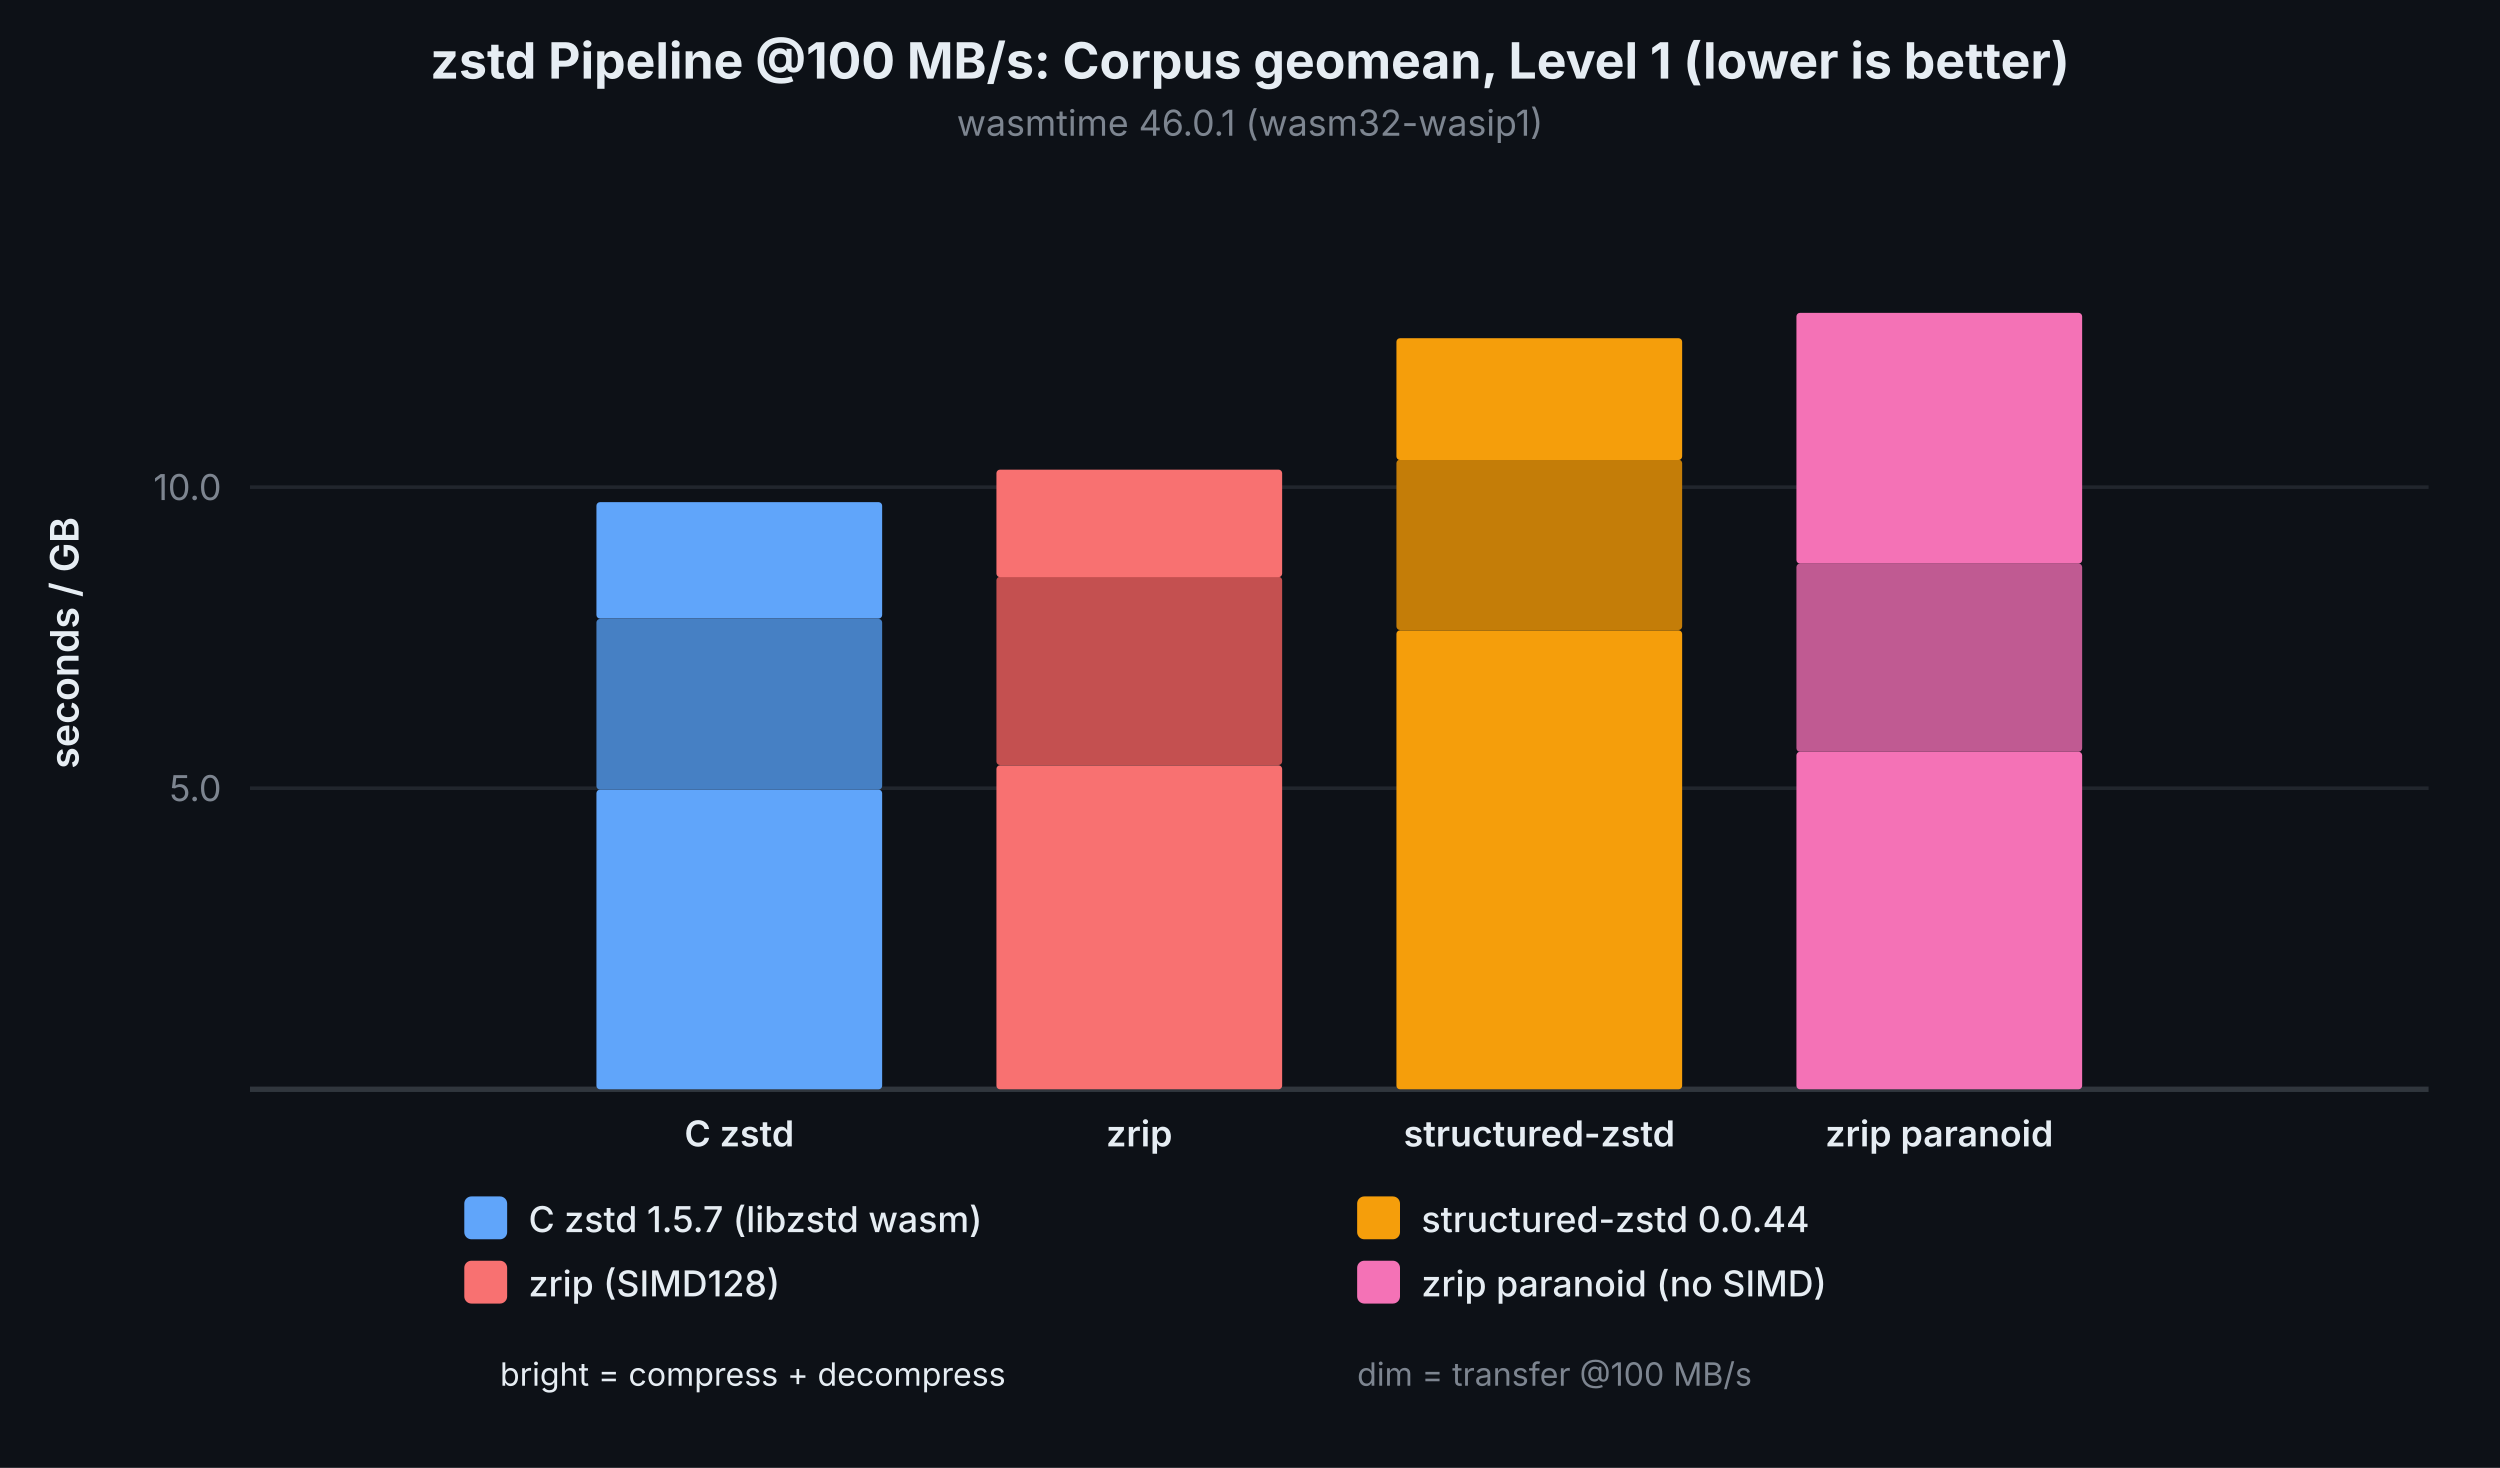
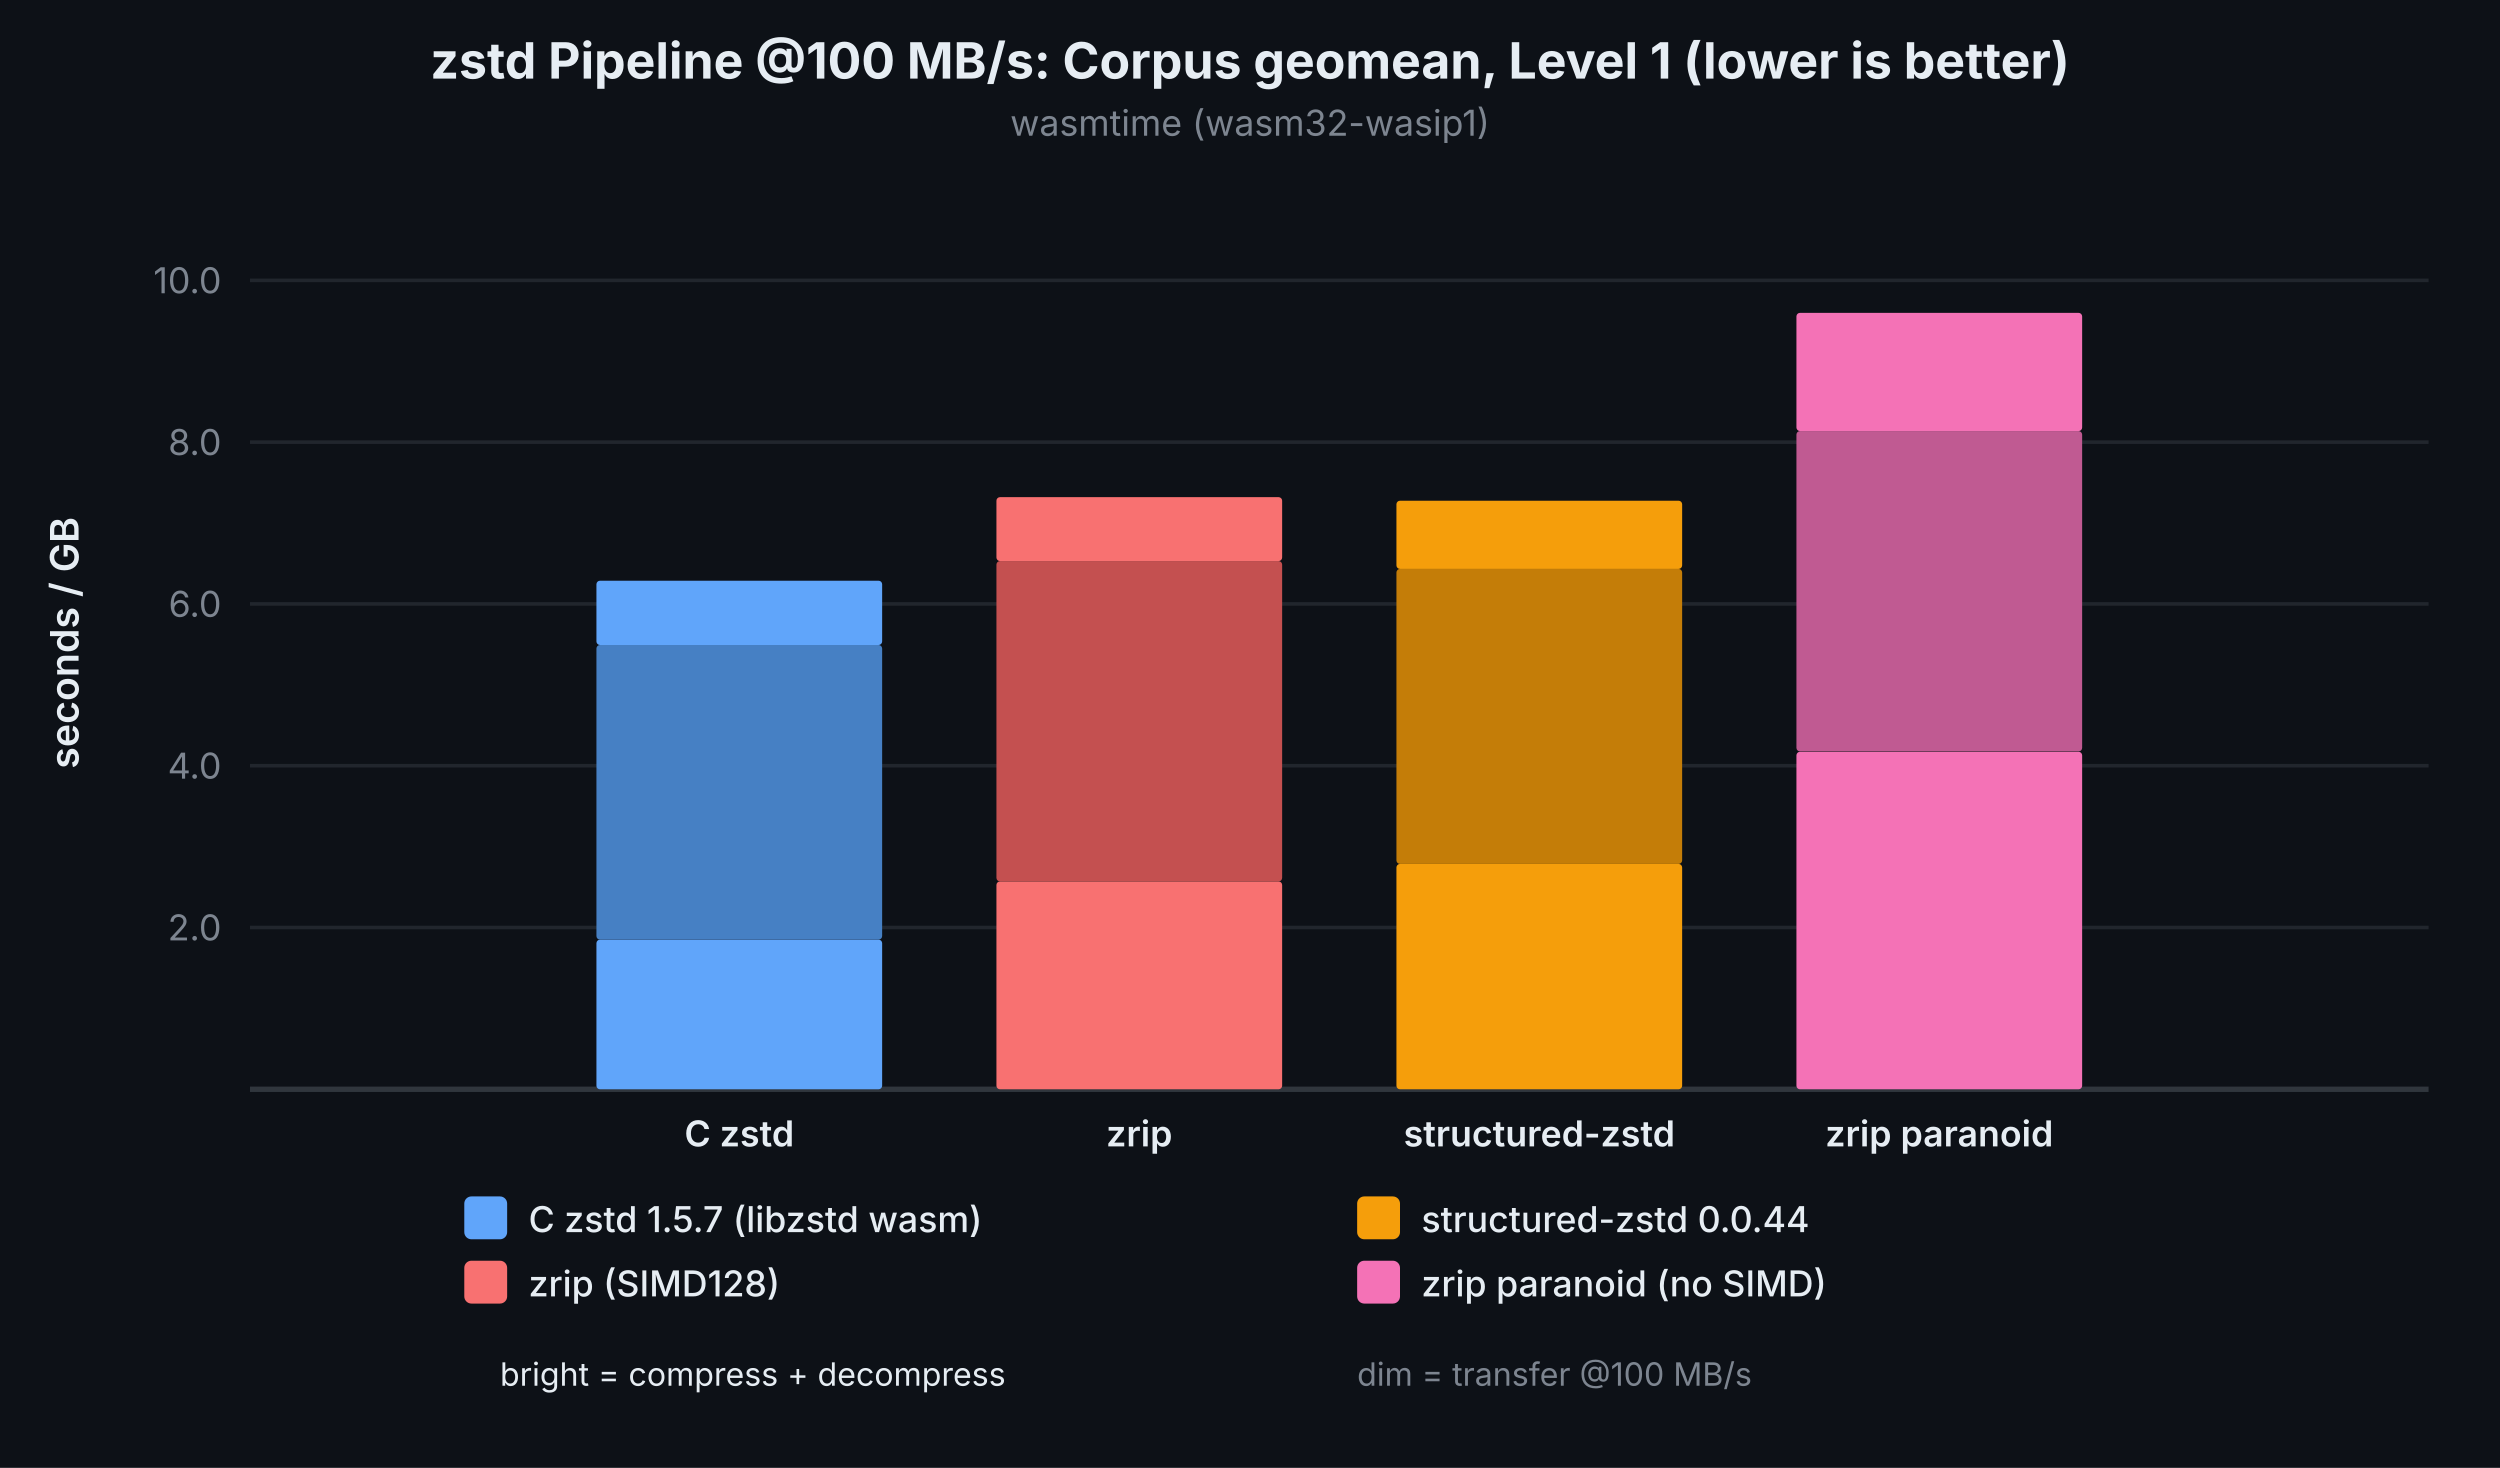
<svg xmlns="http://www.w3.org/2000/svg" viewBox="0 0 700 411" font-family="system-ui, -apple-system, sans-serif">
  <rect width="700" height="411" fill="#0d1117" />
  <text x="350.0" y="22" text-anchor="middle" fill="#e6edf3" font-size="14" font-weight="700">zstd Pipeline @100 MB/s: Corpus geomean, Level 1 (lower is better)</text>
-   <text x="350.0" y="38" text-anchor="middle" fill="#7d8590" font-size="10">wasmtime 46.0.1 (wasm32-wasip1)</text>
+   <text x="350.0" y="38" text-anchor="middle" fill="#7d8590" font-size="10">wasmtime (wasm32-wasip1)</text>
  <text x="22" y="180.0" text-anchor="middle" fill="#e6edf3" font-size="11" font-weight="600" transform="rotate(-90,22,180.0)">seconds / GB</text>
-   <line x1="70" y1="220.7" x2="680" y2="220.7" stroke="#21262d" stroke-width="1" />
-   <text x="62" y="220.7" text-anchor="end" dominant-baseline="middle" fill="#7d8590" font-size="10">5.0</text>
-   <line x1="70" y1="136.4" x2="680" y2="136.4" stroke="#21262d" stroke-width="1" />
-   <text x="62" y="136.4" text-anchor="end" dominant-baseline="middle" fill="#7d8590" font-size="10">10.0</text>
+   <line x1="70" y1="259.7" x2="680" y2="259.7" stroke="#21262d" stroke-width="1" />
+   <text x="62" y="259.7" text-anchor="end" dominant-baseline="middle" fill="#7d8590" font-size="10">2.0</text>
+   <line x1="70" y1="214.4" x2="680" y2="214.4" stroke="#21262d" stroke-width="1" />
+   <text x="62" y="214.4" text-anchor="end" dominant-baseline="middle" fill="#7d8590" font-size="10">4.0</text>
+   <line x1="70" y1="169.1" x2="680" y2="169.1" stroke="#21262d" stroke-width="1" />
+   <text x="62" y="169.1" text-anchor="end" dominant-baseline="middle" fill="#7d8590" font-size="10">6.0</text>
+   <line x1="70" y1="123.8" x2="680" y2="123.8" stroke="#21262d" stroke-width="1" />
+   <text x="62" y="123.8" text-anchor="end" dominant-baseline="middle" fill="#7d8590" font-size="10">8.0</text>
+   <line x1="70" y1="78.5" x2="680" y2="78.5" stroke="#21262d" stroke-width="1" />
+   <text x="62" y="78.5" text-anchor="end" dominant-baseline="middle" fill="#7d8590" font-size="10">10.0</text>
  <line x1="70" y1="305" x2="680" y2="305" stroke="#30363d" stroke-width="1.5" />
-   <rect x="167.0" y="221.1" width="80.0" height="83.9" fill="#60a5fa" rx="1" />
-   <rect x="167.0" y="173.3" width="80.0" height="47.8" fill="#4680c4" rx="1" />
-   <rect x="167.0" y="140.6" width="80.0" height="32.6" fill="#60a5fa" rx="1" />
+   <rect x="167.0" y="263.1" width="80.0" height="41.9" fill="#60a5fa" rx="1" />
+   <rect x="167.0" y="180.6" width="80.0" height="82.5" fill="#4680c4" rx="1" />
+   <rect x="167.0" y="162.6" width="80.0" height="18.0" fill="#60a5fa" rx="1" />
  <text x="207.0" y="321" text-anchor="middle" fill="#e6edf3" font-size="10" font-weight="600">C zstd</text>
-   <rect x="279.0" y="214.3" width="80.0" height="90.7" fill="#f87171" rx="1" />
-   <rect x="279.0" y="161.5" width="80.0" height="52.7" fill="#c45050" rx="1" />
-   <rect x="279.0" y="131.5" width="80.0" height="30.1" fill="#f87171" rx="1" />
+   <rect x="279.0" y="246.8" width="80.0" height="58.2" fill="#f87171" rx="1" />
+   <rect x="279.0" y="157.1" width="80.0" height="89.7" fill="#c45050" rx="1" />
+   <rect x="279.0" y="139.2" width="80.0" height="17.9" fill="#f87171" rx="1" />
  <text x="319.0" y="321" text-anchor="middle" fill="#e6edf3" font-size="10" font-weight="600">zrip</text>
-   <rect x="391.0" y="176.5" width="80.0" height="128.5" fill="#f59e0b" rx="1" />
-   <rect x="391.0" y="128.7" width="80.0" height="47.7" fill="#c47d08" rx="1" />
-   <rect x="391.0" y="94.7" width="80.0" height="34.1" fill="#f59e0b" rx="1" />
+   <rect x="391.0" y="241.9" width="80.0" height="63.1" fill="#f59e0b" rx="1" />
+   <rect x="391.0" y="159.3" width="80.0" height="82.6" fill="#c47d08" rx="1" />
+   <rect x="391.0" y="140.2" width="80.0" height="19.1" fill="#f59e0b" rx="1" />
  <text x="431.0" y="321" text-anchor="middle" fill="#e6edf3" font-size="10" font-weight="600">structured-zstd</text>
  <rect x="503.0" y="210.5" width="80.0" height="94.5" fill="#f472b6" rx="1" />
-   <rect x="503.0" y="157.8" width="80.0" height="52.7" fill="#c05a92" rx="1" />
-   <rect x="503.0" y="87.6" width="80.0" height="70.2" fill="#f472b6" rx="1" />
+   <rect x="503.0" y="120.7" width="80.0" height="89.7" fill="#c05a92" rx="1" />
+   <rect x="503.0" y="87.6" width="80.0" height="33.1" fill="#f472b6" rx="1" />
  <text x="543.0" y="321" text-anchor="middle" fill="#e6edf3" font-size="10" font-weight="600">zrip paranoid</text>
  <rect x="130" y="335" width="12" height="12" fill="#60a5fa" rx="2" />
  <text x="148" y="345" fill="#e6edf3" font-size="10" font-weight="500">C zstd 1.5.7 (libzstd wasm)</text>
  <rect x="130" y="353" width="12" height="12" fill="#f87171" rx="2" />
  <text x="148" y="363" fill="#e6edf3" font-size="10" font-weight="500">zrip (SIMD128)</text>
  <rect x="380" y="335" width="12" height="12" fill="#f59e0b" rx="2" />
  <text x="398" y="345" fill="#e6edf3" font-size="10" font-weight="500">structured-zstd 0.0.44</text>
  <rect x="380" y="353" width="12" height="12" fill="#f472b6" rx="2" />
  <text x="398" y="363" fill="#e6edf3" font-size="10" font-weight="500">zrip paranoid (no SIMD)</text>
  <text x="140" y="388" fill="#e6edf3" font-size="9">bright = compress + decompress</text>
  <text x="380" y="388" fill="#7d8590" font-size="9">dim = transfer @100 MB/s</text>
</svg>
